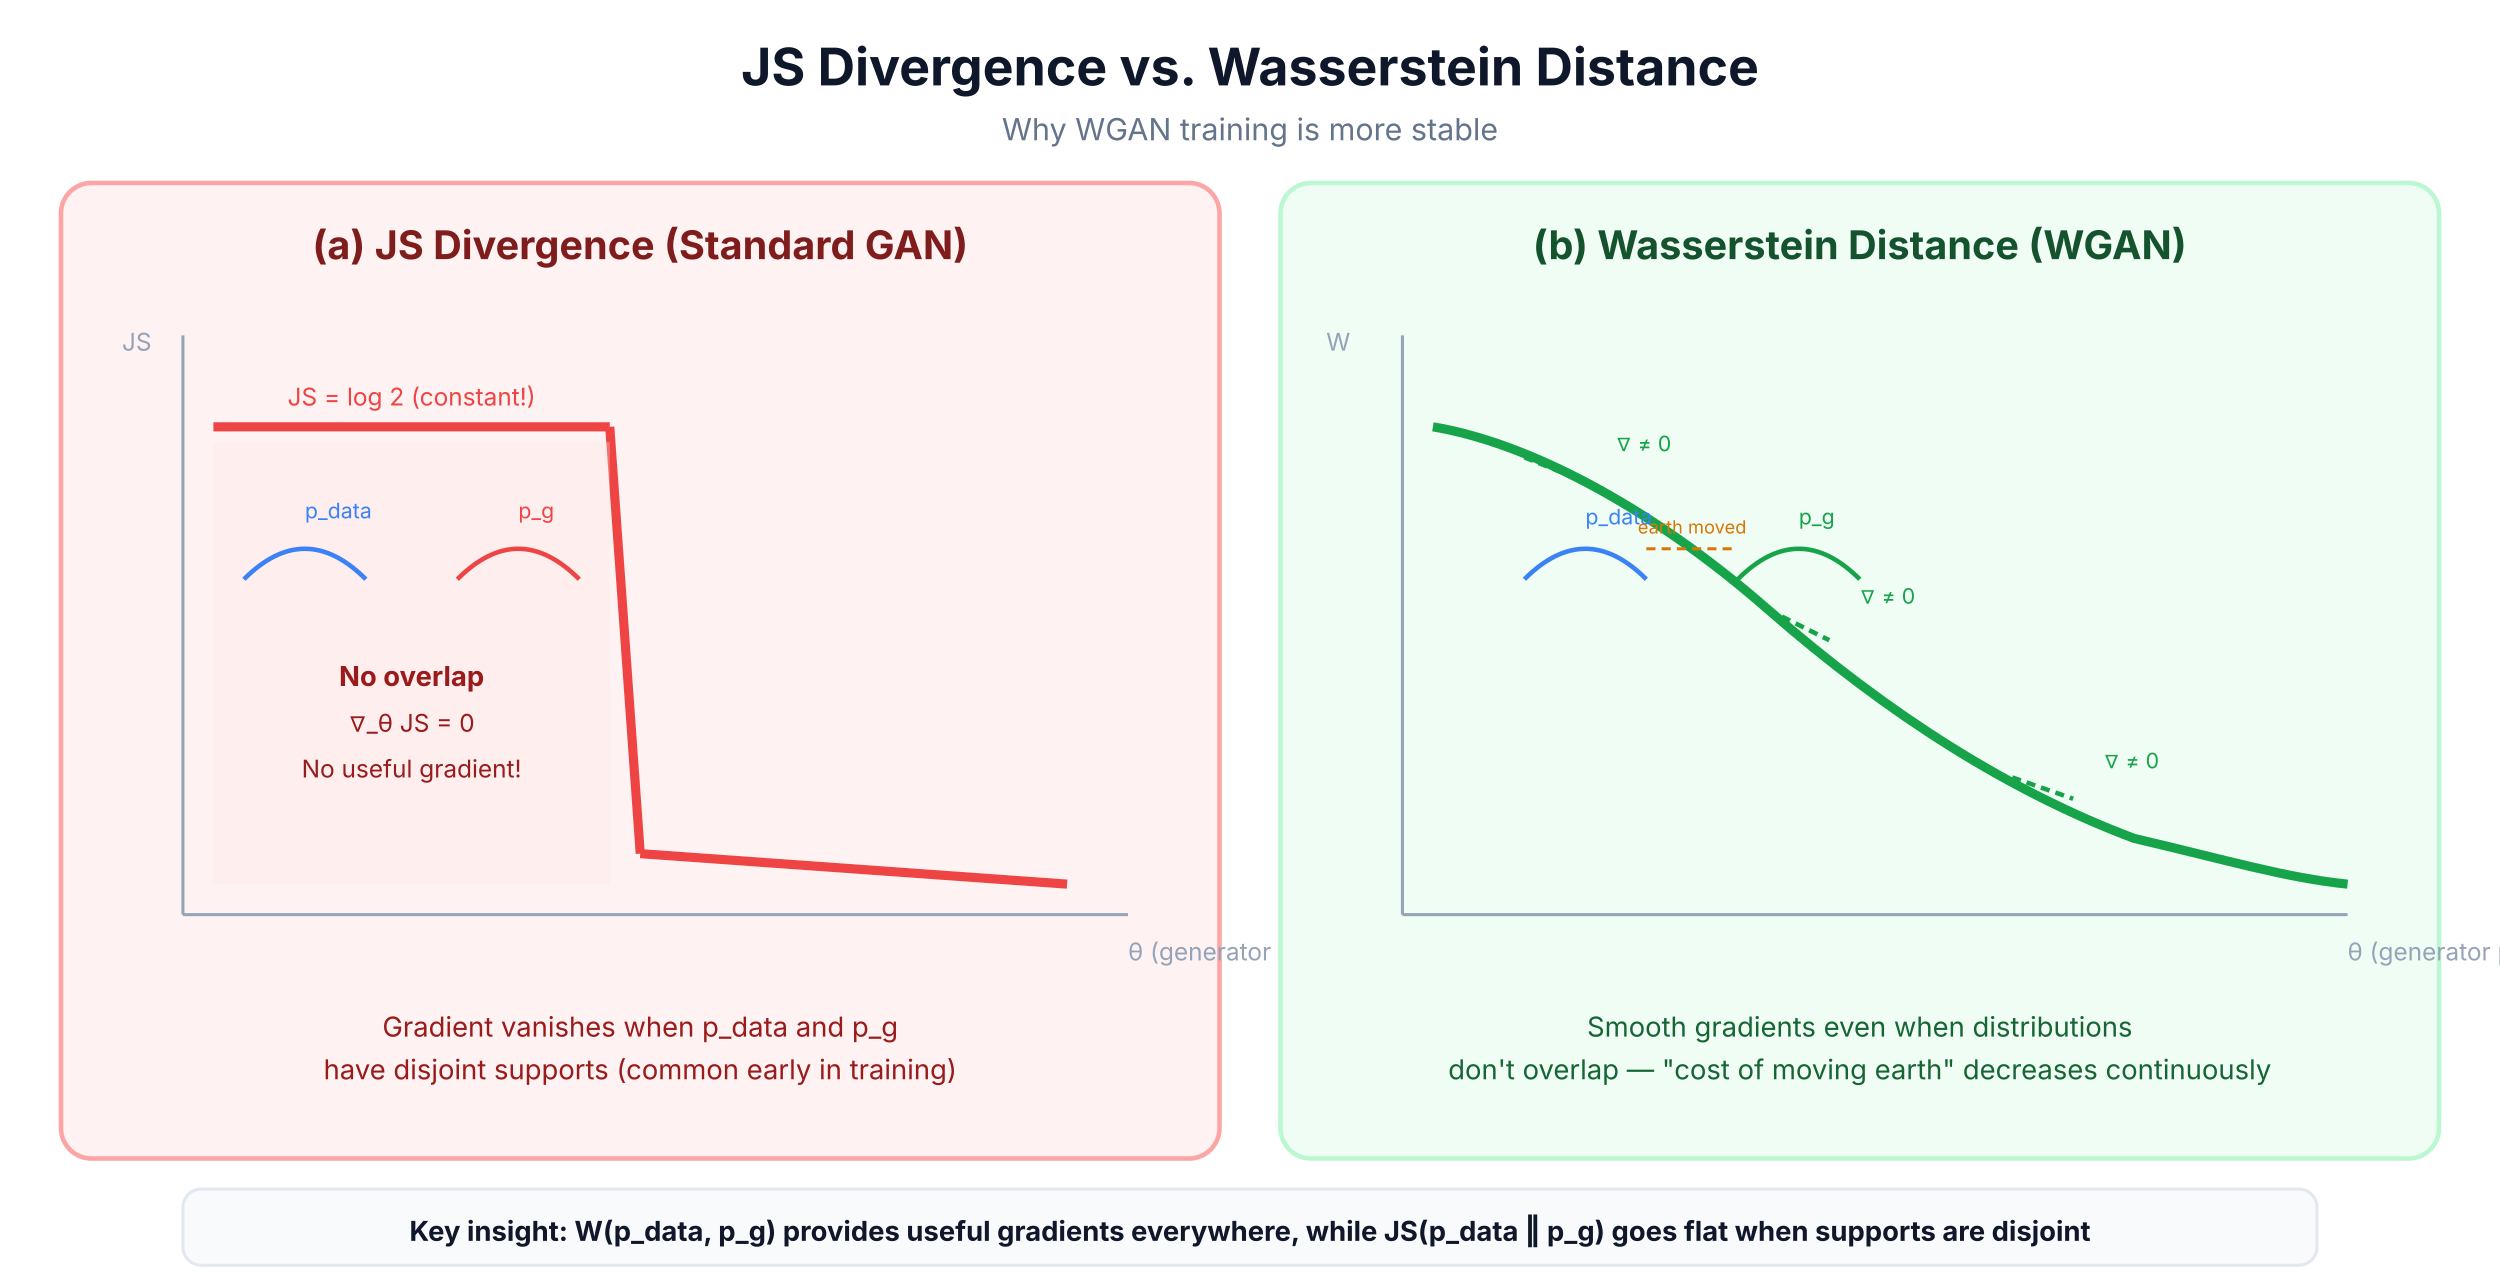
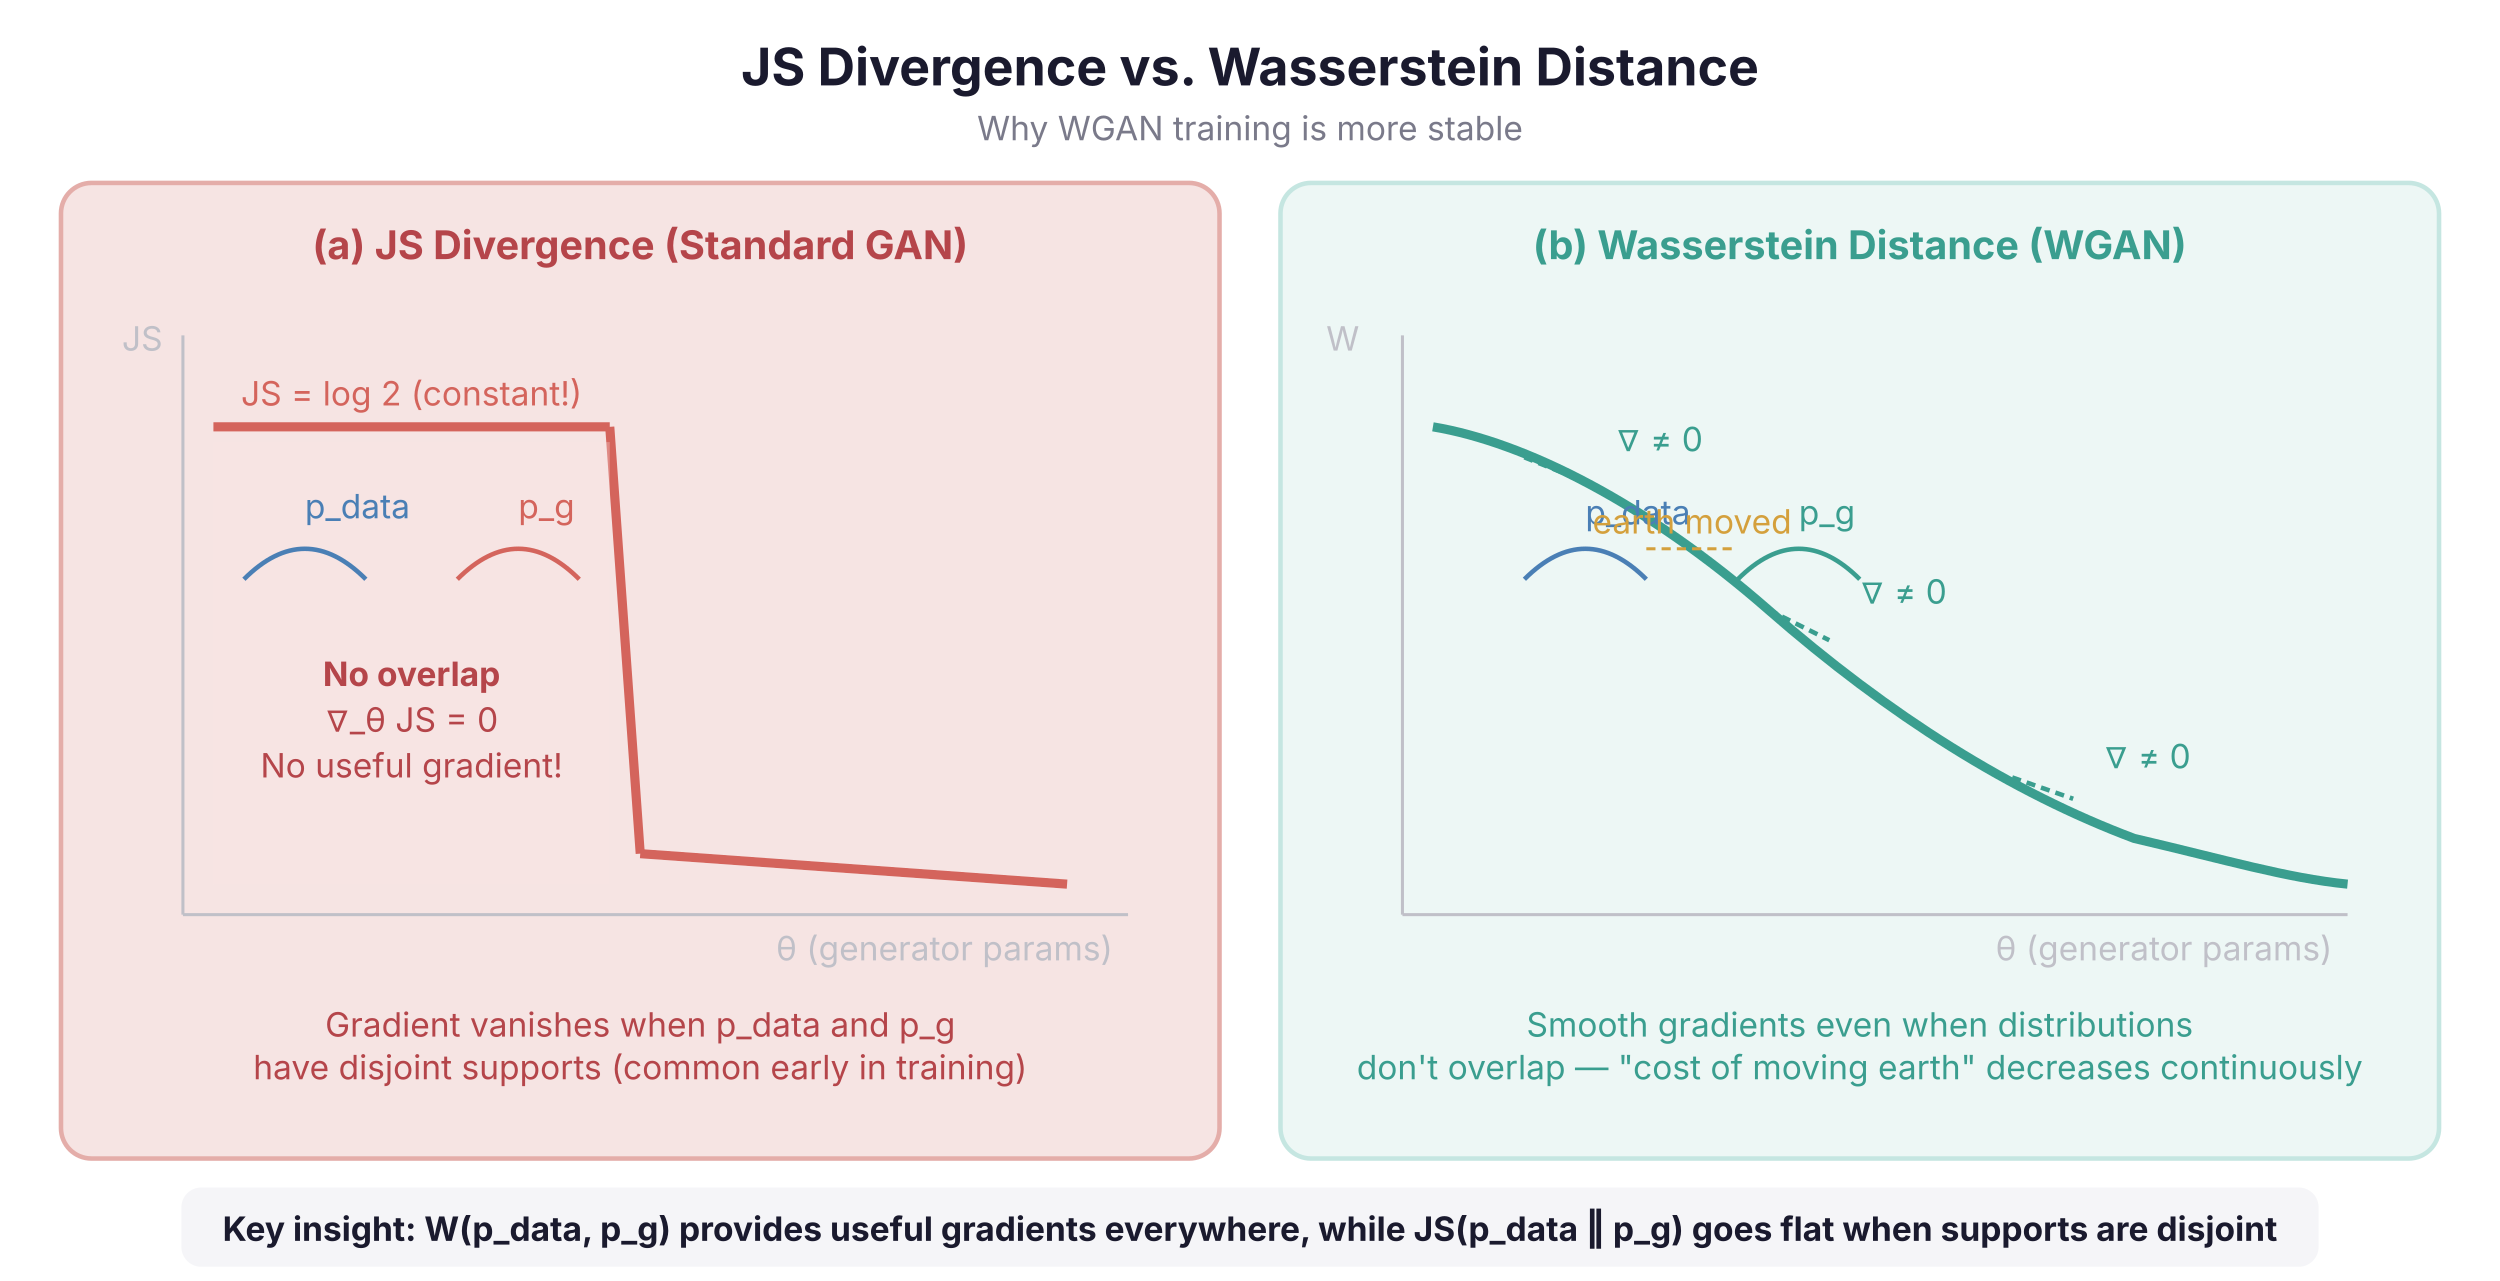
<svg xmlns="http://www.w3.org/2000/svg" viewBox="0 0 820 420" font-family="Inter, Helvetica, Arial, sans-serif">
-   <text x="410" y="28" text-anchor="middle" font-size="17" font-weight="bold" fill="#0f172a">JS Divergence vs. Wasserstein Distance</text>
-   <text x="410" y="46" text-anchor="middle" font-size="10" fill="#64748b">Why WGAN training is more stable</text>
-   <rect x="20" y="60" width="380" height="320" rx="10" fill="#fef2f2" stroke="#fca5a5" stroke-width="1.5" />
-   <text x="210" y="85" text-anchor="middle" font-size="13" font-weight="bold" fill="#7f1d1d">(a) JS Divergence (Standard GAN)</text>
-   <line x1="60" y1="300" x2="370" y2="300" stroke="#94a3b8" stroke-width="1" />
-   <line x1="60" y1="300" x2="60" y2="110" stroke="#94a3b8" stroke-width="1" />
-   <text x="370" y="315" font-size="8" fill="#94a3b8">θ (generator params)</text>
-   <text x="40" y="115" font-size="8" fill="#94a3b8">JS</text>
-   <line x1="70" y1="140" x2="200" y2="140" stroke="#ef4444" stroke-width="3" />
-   <text x="135" y="133" text-anchor="middle" font-size="8" fill="#ef4444">JS = log 2 (constant!)</text>
-   <line x1="200" y1="140" x2="210" y2="280" stroke="#ef4444" stroke-width="3" />
-   <line x1="210" y1="280" x2="350" y2="290" stroke="#ef4444" stroke-width="3" />
-   <rect x="70" y="145" width="130" height="145" fill="#fee2e2" fill-opacity="0.3" />
-   <text x="135" y="225" text-anchor="middle" font-size="9" font-weight="bold" fill="#991b1b">No overlap</text>
-   <text x="135" y="240" text-anchor="middle" font-size="8" fill="#991b1b">∇_θ JS = 0</text>
-   <text x="135" y="255" text-anchor="middle" font-size="8" fill="#991b1b">No useful gradient!</text>
-   <text x="100" y="170" font-size="7" fill="#3b82f6">p_data</text>
-   <path d="M 80,190 Q 100,170 120,190" fill="none" stroke="#3b82f6" stroke-width="1.5" />
-   <text x="170" y="170" font-size="7" fill="#ef4444">p_g</text>
-   <path d="M 150,190 Q 170,170 190,190" fill="none" stroke="#ef4444" stroke-width="1.5" />
-   <text x="210" y="340" text-anchor="middle" font-size="9" fill="#991b1b">Gradient vanishes when p_data and p_g</text>
-   <text x="210" y="354" text-anchor="middle" font-size="9" fill="#991b1b">have disjoint supports (common early in training)</text>
-   <rect x="420" y="60" width="380" height="320" rx="10" fill="#f0fdf4" stroke="#bbf7d0" stroke-width="1.5" />
-   <text x="610" y="85" text-anchor="middle" font-size="13" font-weight="bold" fill="#14532d">(b) Wasserstein Distance (WGAN)</text>
-   <line x1="460" y1="300" x2="770" y2="300" stroke="#94a3b8" stroke-width="1" />
-   <line x1="460" y1="300" x2="460" y2="110" stroke="#94a3b8" stroke-width="1" />
-   <text x="770" y="315" font-size="8" fill="#94a3b8">θ (generator params)</text>
-   <text x="435" y="115" font-size="8" fill="#94a3b8">W</text>
-   <path d="M 470,140 C 500,145 540,165 580,200 C 620,235 660,260 700,275 C 730,282 750,288 770,290" fill="none" stroke="#16a34a" stroke-width="3" />
-   <line x1="500" y1="150" x2="520" y2="158" stroke="#16a34a" stroke-width="1.5" stroke-dasharray="3,2" />
-   <text x="530" y="148" font-size="7" fill="#16a34a">∇ ≠ 0</text>
-   <line x1="580" y1="200" x2="600" y2="210" stroke="#16a34a" stroke-width="1.5" stroke-dasharray="3,2" />
-   <text x="610" y="198" font-size="7" fill="#16a34a">∇ ≠ 0</text>
-   <line x1="660" y1="255" x2="680" y2="262" stroke="#16a34a" stroke-width="1.5" stroke-dasharray="3,2" />
-   <text x="690" y="252" font-size="7" fill="#16a34a">∇ ≠ 0</text>
-   <text x="520" y="172" font-size="7" fill="#3b82f6">p_data</text>
-   <path d="M 500,190 Q 520,170 540,190" fill="none" stroke="#3b82f6" stroke-width="1.5" />
-   <text x="590" y="172" font-size="7" fill="#16a34a">p_g</text>
-   <path d="M 570,190 Q 590,170 610,190" fill="none" stroke="#16a34a" stroke-width="1.5" />
-   <path d="M 540,180 L 570,180" fill="none" stroke="#d97706" stroke-width="1" stroke-dasharray="3,2" />
-   <text x="555" y="175" text-anchor="middle" font-size="6" fill="#d97706">earth moved</text>
-   <text x="610" y="340" text-anchor="middle" font-size="9" fill="#166534">Smooth gradients even when distributions</text>
-   <text x="610" y="354" text-anchor="middle" font-size="9" fill="#166534">don't overlap — "cost of moving earth" decreases continuously</text>
-   <rect x="60" y="390" width="700" height="25" rx="6" fill="#f8fafc" stroke="#e2e8f0" stroke-width="1" />
-   <text x="410" y="407" text-anchor="middle" font-size="9" font-weight="bold" fill="#0f172a">Key insight: W(p_data, p_g) provides useful gradients everywhere, while JS(p_data ‖ p_g) goes flat when supports are disjoint</text>
+   <text x="410" y="28" text-anchor="middle" font-size="17" font-weight="bold" fill="#1a1a2e">JS Divergence vs. Wasserstein Distance</text>
+   <text x="410" y="46" text-anchor="middle" font-size="11" fill="#7a7a8a">Why WGAN training is more stable</text>
+   <rect x="20" y="60" width="380" height="320" rx="10" fill="#f6e4e3" stroke="#e4ada9" stroke-width="1.5" />
+   <text x="210" y="85" text-anchor="middle" font-size="13" font-weight="bold" fill="#b5454a">(a) JS Divergence (Standard GAN)</text>
+   <line x1="60" y1="300" x2="370" y2="300" stroke="#c0c0c8" stroke-width="1" />
+   <line x1="60" y1="300" x2="60" y2="110" stroke="#c0c0c8" stroke-width="1" />
+   <text x="365" y="315" text-anchor="end" font-size="11" fill="#c0c0c8">θ (generator params)</text>
+   <text x="40" y="115" font-size="11" fill="#c0c0c8">JS</text>
+   <line x1="70" y1="140" x2="200" y2="140" stroke="#d4645c" stroke-width="3" />
+   <text x="135" y="133" text-anchor="middle" font-size="11" fill="#d4645c">JS = log 2 (constant!)</text>
+   <line x1="200" y1="140" x2="210" y2="280" stroke="#d4645c" stroke-width="3" />
+   <line x1="210" y1="280" x2="350" y2="290" stroke="#d4645c" stroke-width="3" />
+   <rect x="70" y="145" width="130" height="145" fill="#f6e4e3" fill-opacity="0.3" />
+   <text x="135" y="225" text-anchor="middle" font-size="11" font-weight="bold" fill="#b5454a">No overlap</text>
+   <text x="135" y="240" text-anchor="middle" font-size="11" fill="#b5454a">∇_θ JS = 0</text>
+   <text x="135" y="255" text-anchor="middle" font-size="11" fill="#b5454a">No useful gradient!</text>
+   <text x="100" y="170" font-size="11" fill="#4a7fb5">p_data</text>
+   <path d="M 80,190 Q 100,170 120,190" fill="none" stroke="#4a7fb5" stroke-width="1.5" />
+   <text x="170" y="170" font-size="11" fill="#d4645c">p_g</text>
+   <path d="M 150,190 Q 170,170 190,190" fill="none" stroke="#d4645c" stroke-width="1.5" />
+   <text x="210" y="340" text-anchor="middle" font-size="11" fill="#b5454a">Gradient vanishes when p_data and p_g</text>
+   <text x="210" y="354" text-anchor="middle" font-size="11" fill="#b5454a">have disjoint supports (common early in training)</text>
+   <rect x="420" y="60" width="380" height="320" rx="10" fill="#edf7f5" stroke="#c5e6e1" stroke-width="1.5" />
+   <text x="610" y="85" text-anchor="middle" font-size="13" font-weight="bold" fill="#3a9e8f">(b) Wasserstein Distance (WGAN)</text>
+   <line x1="460" y1="300" x2="770" y2="300" stroke="#c0c0c8" stroke-width="1" />
+   <line x1="460" y1="300" x2="460" y2="110" stroke="#c0c0c8" stroke-width="1" />
+   <text x="765" y="315" text-anchor="end" font-size="11" fill="#c0c0c8">θ (generator params)</text>
+   <text x="435" y="115" font-size="11" fill="#c0c0c8">W</text>
+   <path d="M 470,140 C 500,145 540,165 580,200 C 620,235 660,260 700,275 C 730,282 750,288 770,290" fill="none" stroke="#3a9e8f" stroke-width="3" />
+   <line x1="500" y1="150" x2="520" y2="158" stroke="#3a9e8f" stroke-width="1.5" stroke-dasharray="3,2" />
+   <text x="530" y="148" font-size="11" fill="#3a9e8f">∇ ≠ 0</text>
+   <line x1="580" y1="200" x2="600" y2="210" stroke="#3a9e8f" stroke-width="1.5" stroke-dasharray="3,2" />
+   <text x="610" y="198" font-size="11" fill="#3a9e8f">∇ ≠ 0</text>
+   <line x1="660" y1="255" x2="680" y2="262" stroke="#3a9e8f" stroke-width="1.5" stroke-dasharray="3,2" />
+   <text x="690" y="252" font-size="11" fill="#3a9e8f">∇ ≠ 0</text>
+   <text x="520" y="172" font-size="11" fill="#4a7fb5">p_data</text>
+   <path d="M 500,190 Q 520,170 540,190" fill="none" stroke="#4a7fb5" stroke-width="1.5" />
+   <text x="590" y="172" font-size="11" fill="#3a9e8f">p_g</text>
+   <path d="M 570,190 Q 590,170 610,190" fill="none" stroke="#3a9e8f" stroke-width="1.5" />
+   <path d="M 540,180 L 570,180" fill="none" stroke="#d4a03c" stroke-width="1" stroke-dasharray="3,2" />
+   <text x="555" y="175" text-anchor="middle" font-size="11" fill="#d4a03c">earth moved</text>
+   <text x="610" y="340" text-anchor="middle" font-size="11" fill="#3a9e8f">Smooth gradients even when distributions</text>
+   <text x="610" y="354" text-anchor="middle" font-size="11" fill="#3a9e8f">don't overlap — "cost of moving earth" decreases continuously</text>
+   <rect x="60" y="390" width="700" height="25" rx="6" fill="#f5f5f8" stroke="#f5f5f8" stroke-width="1" />
+   <text x="410" y="407" text-anchor="middle" font-size="11" font-weight="bold" fill="#1a1a2e">Key insight: W(p_data, p_g) provides useful gradients everywhere, while JS(p_data ‖ p_g) goes flat when supports are disjoint</text>
</svg>
